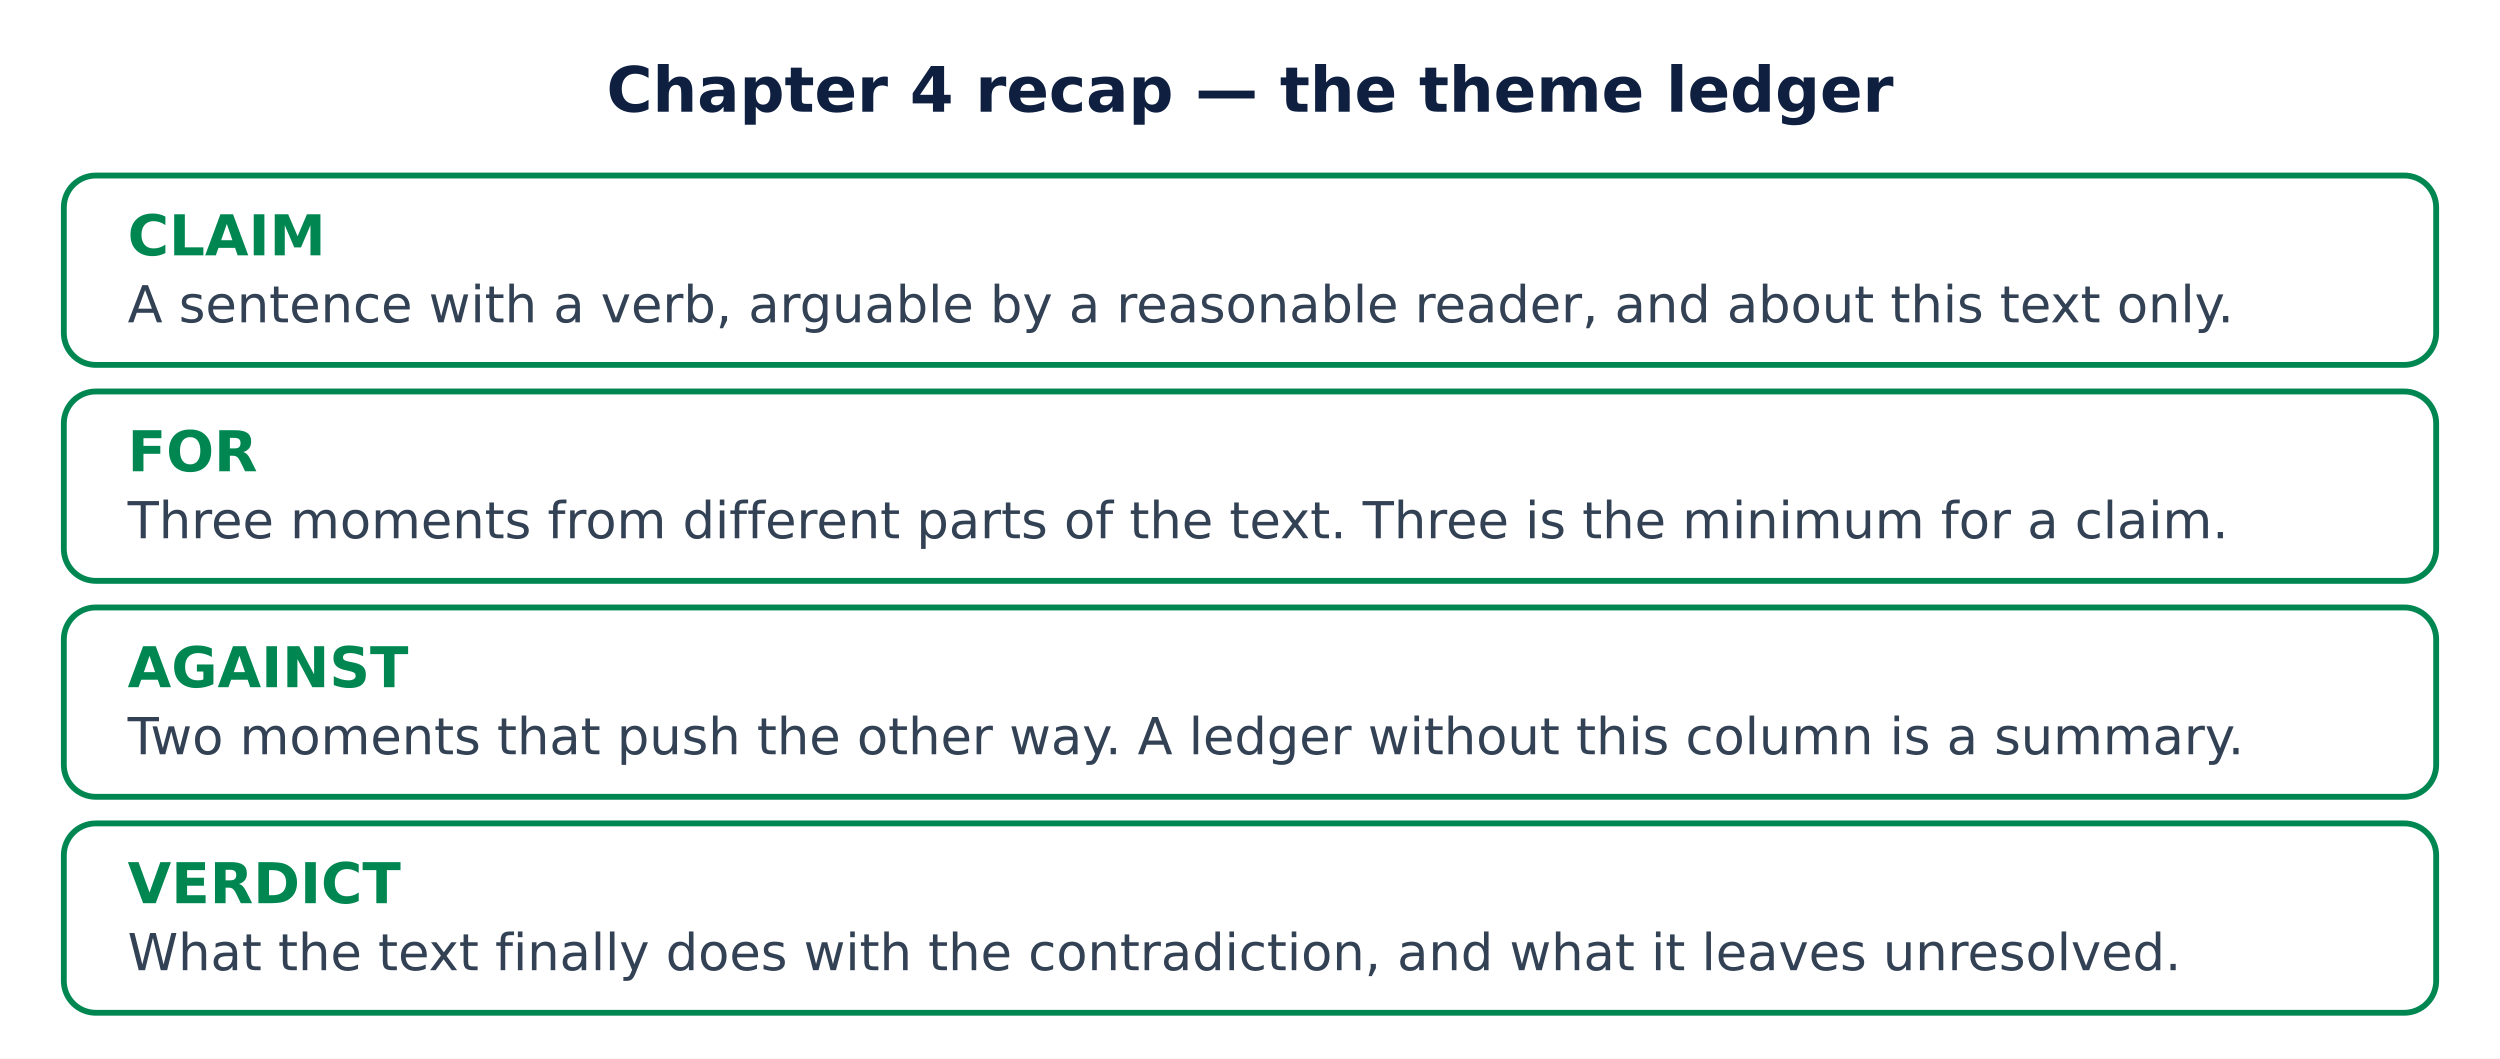
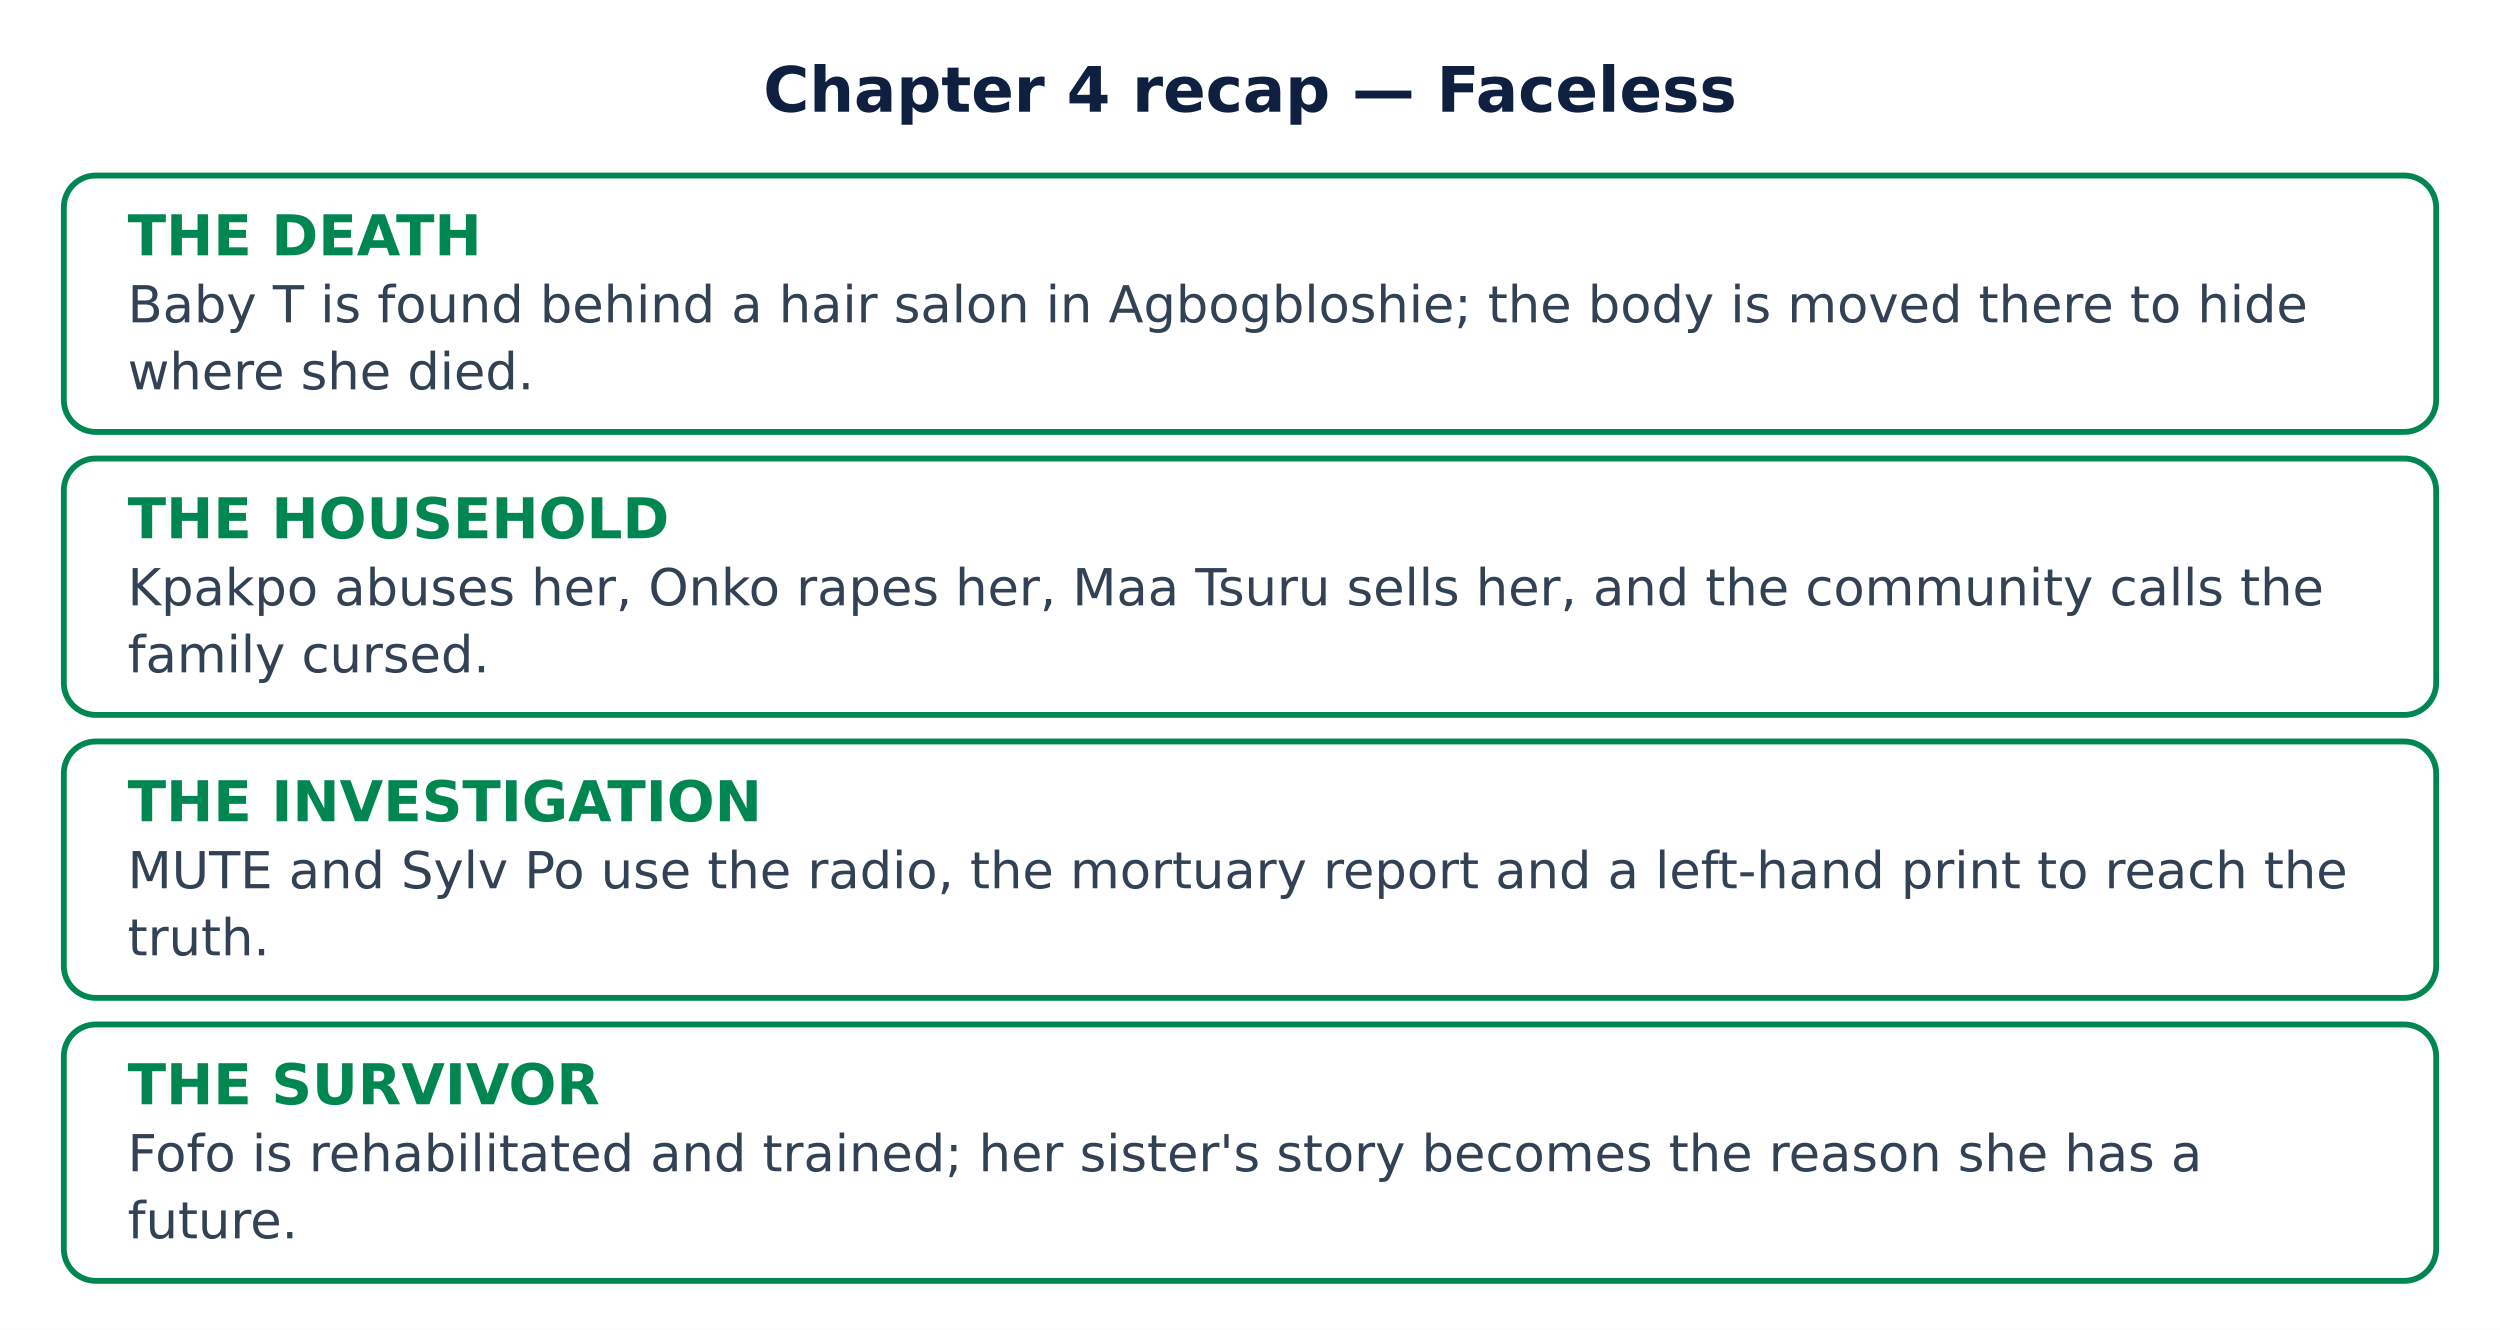
- <svg xmlns="http://www.w3.org/2000/svg" viewBox="0 0 470 199" width="470" height="199">
+ <svg xmlns="http://www.w3.org/2000/svg" viewBox="0 0 470 250" width="470" height="250">
  <defs>
    <marker id="ag" viewBox="0 0 10 10" refX="9" refY="5" markerWidth="7" markerHeight="7" orient="auto-start-reverse">
      <path d="M 0 1 L 10 5 L 0 9 z" fill="#008751" />
    </marker>
    <marker id="an" viewBox="0 0 10 10" refX="9" refY="5" markerWidth="7" markerHeight="7" orient="auto-start-reverse">
      <path d="M 0 1 L 10 5 L 0 9 z" fill="#0E1F40" />
    </marker>
    <marker id="aa" viewBox="0 0 10 10" refX="9" refY="5" markerWidth="7" markerHeight="7" orient="auto-start-reverse">
      <path d="M 0 1 L 10 5 L 0 9 z" fill="#D97706" />
    </marker>
    <marker id="ar" viewBox="0 0 10 10" refX="9" refY="5" markerWidth="7" markerHeight="7" orient="auto-start-reverse">
      <path d="M 0 1 L 10 5 L 0 9 z" fill="#DC2626" />
    </marker>
  </defs>
-   <rect x="0" y="0" width="470" height="199" fill="#FFFFFF" />
-   <text x="235.0" y="21" font-family="DejaVu Sans" font-size="11.8" fill="#0E1F40" text-anchor="middle" font-weight="bold">Chapter 4 recap — the theme ledger</text>
-   <rect x="12" y="33" width="446" height="35.6" rx="6" fill="#FFFFFF" stroke="#008751" stroke-width="1.1" />
-   <text x="24" y="48" font-family="DejaVu Sans" font-size="10.6" fill="#008751" text-anchor="start" font-weight="bold">CLAIM</text>
-   <text x="24" y="60.6" font-family="DejaVu Sans" font-size="9.6" fill="#334155" text-anchor="start" font-weight="normal">A sentence with a verb, arguable by a reasonable reader, and about this text only.</text>
-   <rect x="12" y="73.6" width="446" height="35.6" rx="6" fill="#FFFFFF" stroke="#008751" stroke-width="1.1" />
-   <text x="24" y="88.6" font-family="DejaVu Sans" font-size="10.6" fill="#008751" text-anchor="start" font-weight="bold">FOR</text>
-   <text x="24" y="101.2" font-family="DejaVu Sans" font-size="9.6" fill="#334155" text-anchor="start" font-weight="normal">Three moments from different parts of the text. Three is the minimum for a claim.</text>
-   <rect x="12" y="114.2" width="446" height="35.6" rx="6" fill="#FFFFFF" stroke="#008751" stroke-width="1.1" />
-   <text x="24" y="129.2" font-family="DejaVu Sans" font-size="10.6" fill="#008751" text-anchor="start" font-weight="bold">AGAINST</text>
-   <text x="24" y="141.8" font-family="DejaVu Sans" font-size="9.6" fill="#334155" text-anchor="start" font-weight="normal">Two moments that push the other way. A ledger without this column is a summary.</text>
-   <rect x="12" y="154.8" width="446" height="35.6" rx="6" fill="#FFFFFF" stroke="#008751" stroke-width="1.1" />
-   <text x="24" y="169.8" font-family="DejaVu Sans" font-size="10.6" fill="#008751" text-anchor="start" font-weight="bold">VERDICT</text>
-   <text x="24" y="182.4" font-family="DejaVu Sans" font-size="9.6" fill="#334155" text-anchor="start" font-weight="normal">What the text finally does with the contradiction, and what it leaves unresolved.</text>
+   <rect x="0" y="0" width="470" height="250" fill="#FFFFFF" />
+   <text x="235.0" y="21" font-family="DejaVu Sans" font-size="11.8" fill="#0E1F40" text-anchor="middle" font-weight="bold">Chapter 4 recap — Faceless</text>
+   <rect x="12" y="33" width="446" height="48.2" rx="6" fill="#FFFFFF" stroke="#008751" stroke-width="1.1" />
+   <text x="24" y="48" font-family="DejaVu Sans" font-size="10.6" fill="#008751" text-anchor="start" font-weight="bold">THE DEATH</text>
+   <text x="24" y="60.6" font-family="DejaVu Sans" font-size="9.6" fill="#334155" text-anchor="start" font-weight="normal">Baby T is found behind a hair salon in Agbogbloshie; the body is moved there to hide</text>
+   <text x="24" y="73.2" font-family="DejaVu Sans" font-size="9.6" fill="#334155" text-anchor="start" font-weight="normal">where she died.</text>
+   <rect x="12" y="86.2" width="446" height="48.2" rx="6" fill="#FFFFFF" stroke="#008751" stroke-width="1.1" />
+   <text x="24" y="101.2" font-family="DejaVu Sans" font-size="10.6" fill="#008751" text-anchor="start" font-weight="bold">THE HOUSEHOLD</text>
+   <text x="24" y="113.8" font-family="DejaVu Sans" font-size="9.6" fill="#334155" text-anchor="start" font-weight="normal">Kpakpo abuses her, Onko rapes her, Maa Tsuru sells her, and the community calls the</text>
+   <text x="24" y="126.4" font-family="DejaVu Sans" font-size="9.6" fill="#334155" text-anchor="start" font-weight="normal">family cursed.</text>
+   <rect x="12" y="139.4" width="446" height="48.2" rx="6" fill="#FFFFFF" stroke="#008751" stroke-width="1.1" />
+   <text x="24" y="154.4" font-family="DejaVu Sans" font-size="10.6" fill="#008751" text-anchor="start" font-weight="bold">THE INVESTIGATION</text>
+   <text x="24" y="167.0" font-family="DejaVu Sans" font-size="9.6" fill="#334155" text-anchor="start" font-weight="normal">MUTE and Sylv Po use the radio, the mortuary report and a left-hand print to reach the</text>
+   <text x="24" y="179.6" font-family="DejaVu Sans" font-size="9.6" fill="#334155" text-anchor="start" font-weight="normal">truth.</text>
+   <rect x="12" y="192.6" width="446" height="48.2" rx="6" fill="#FFFFFF" stroke="#008751" stroke-width="1.1" />
+   <text x="24" y="207.6" font-family="DejaVu Sans" font-size="10.6" fill="#008751" text-anchor="start" font-weight="bold">THE SURVIVOR</text>
+   <text x="24" y="220.2" font-family="DejaVu Sans" font-size="9.6" fill="#334155" text-anchor="start" font-weight="normal">Fofo is rehabilitated and trained; her sister's story becomes the reason she has a</text>
+   <text x="24" y="232.8" font-family="DejaVu Sans" font-size="9.6" fill="#334155" text-anchor="start" font-weight="normal">future.</text>
</svg>
